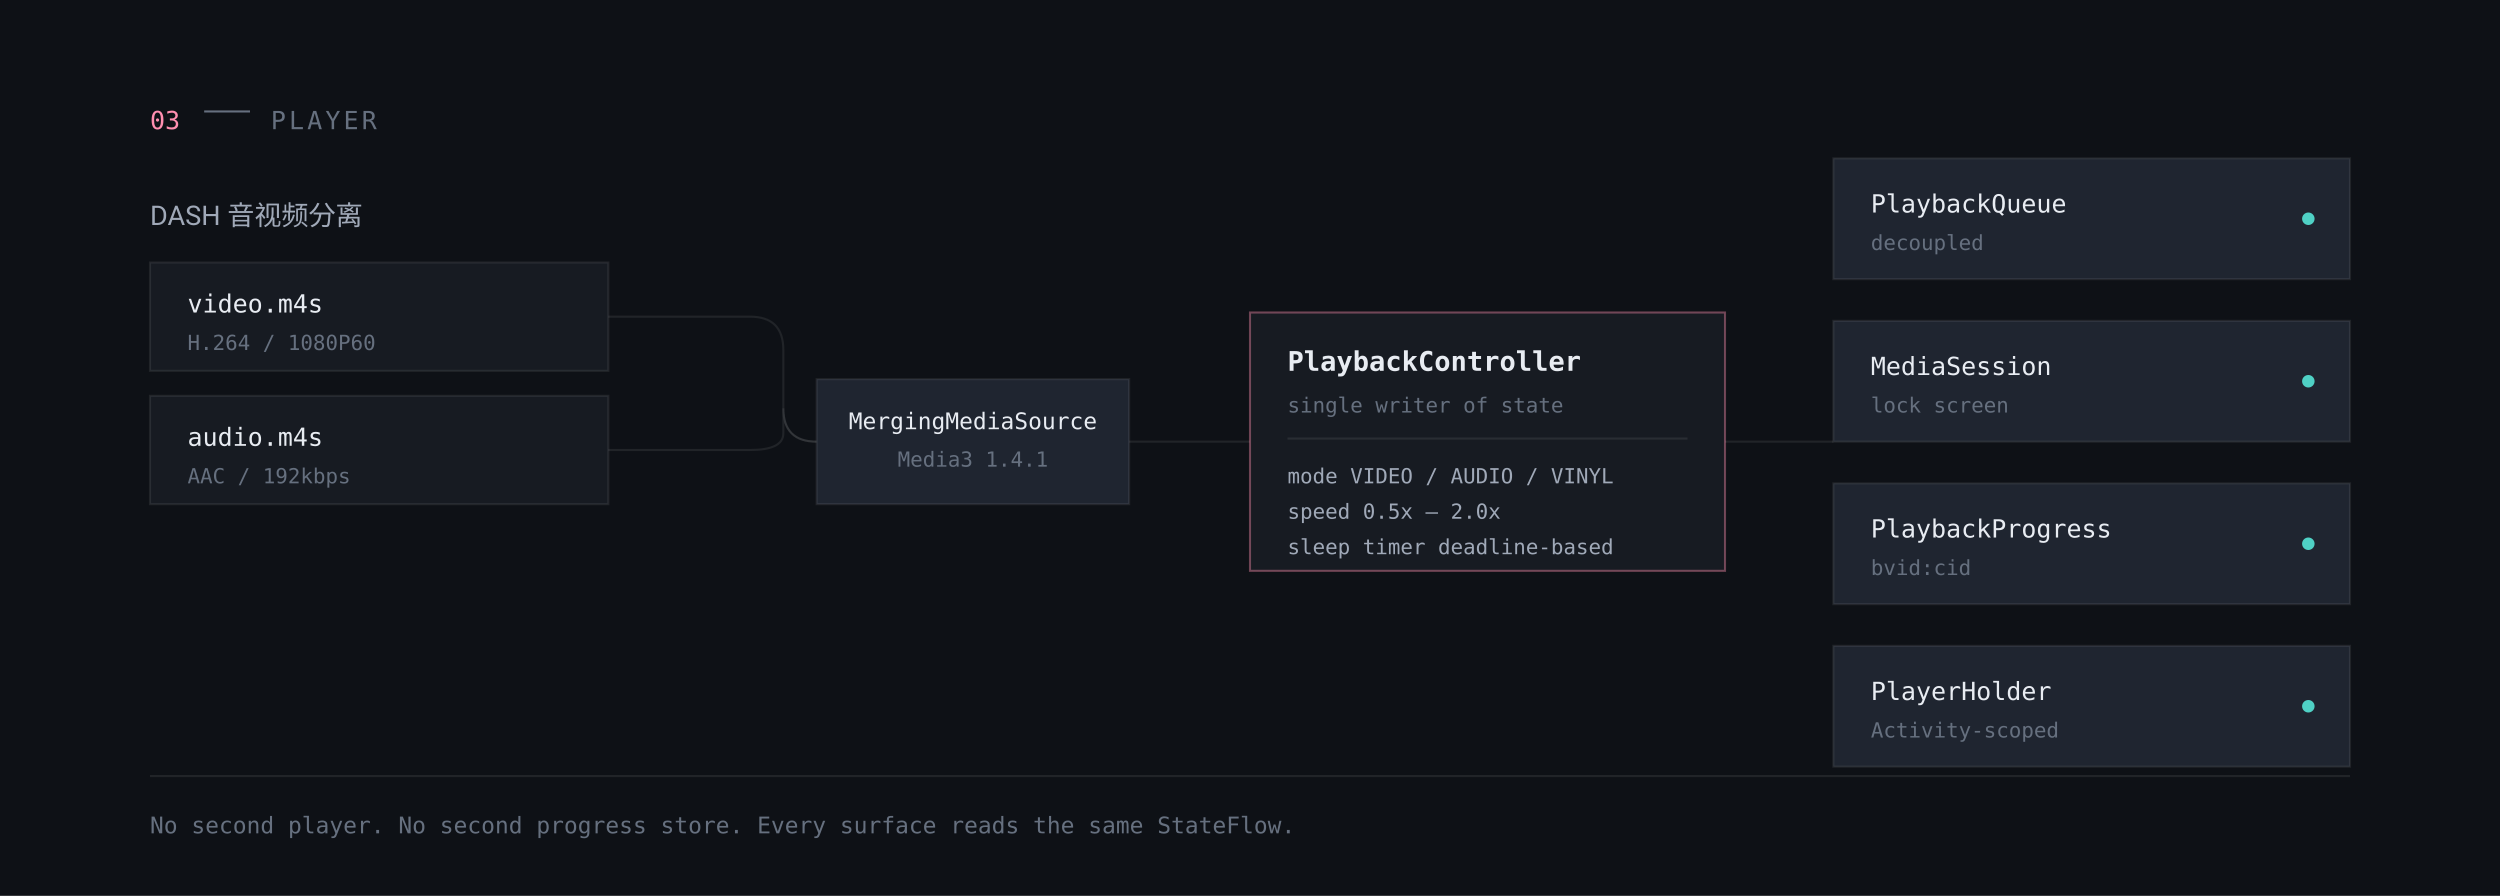
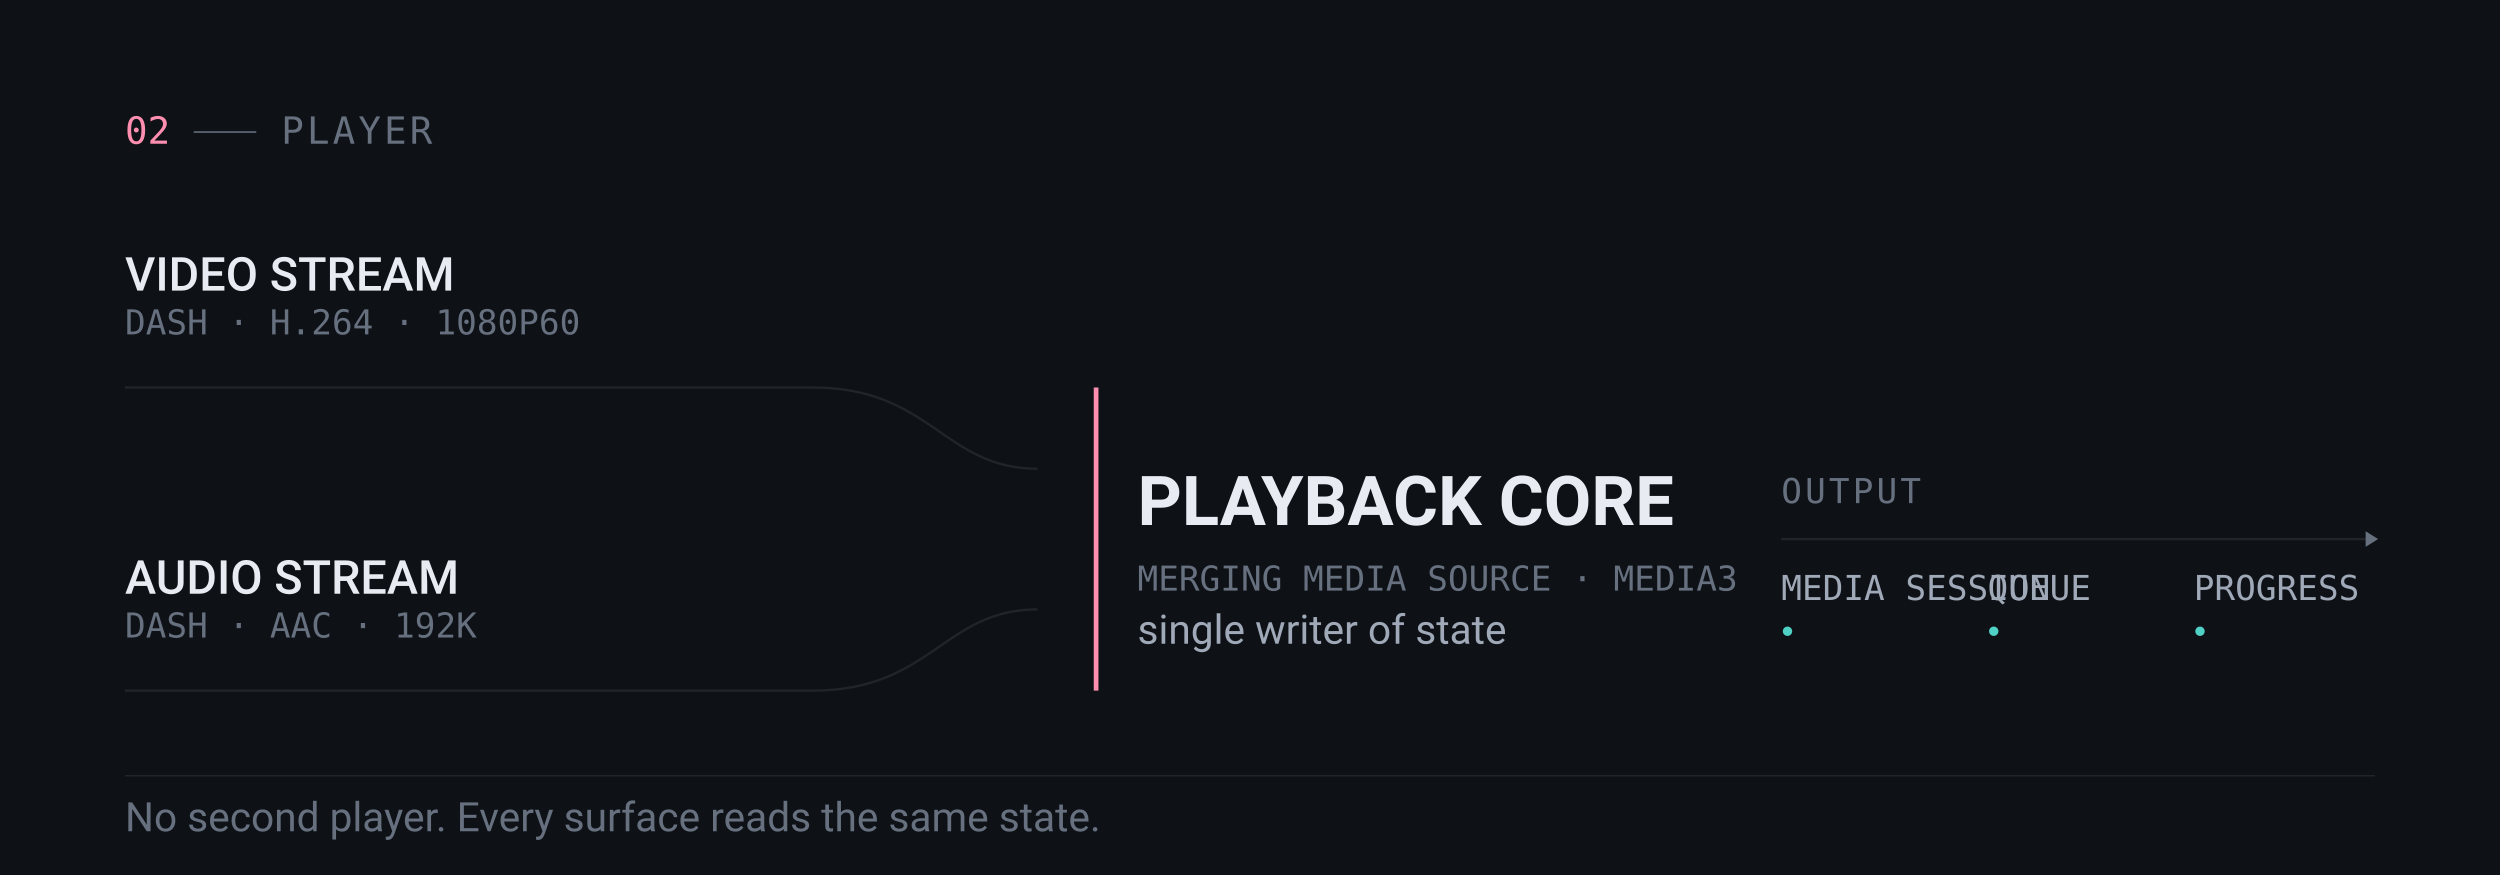
- <svg xmlns="http://www.w3.org/2000/svg" viewBox="0 0 1200 430" width="1200" height="430" role="img" aria-label="统一播放核心：DASH 音视频分离经 MergingMediaSource 合轨，由 PlaybackController 单一写入状态">
-   <defs>
-     <linearGradient id="fadeR" x1="0" y1="0" x2="1" y2="0">
-       <stop offset="0" stop-color="#0E1116" stop-opacity="0" />
-       <stop offset="1" stop-color="#0E1116" stop-opacity="1" />
-     </linearGradient>
-     <radialGradient id="glow" cx="50%" cy="50%" r="50%">
-       <stop offset="0" stop-color="#FF8FB0" stop-opacity="0.10" />
-       <stop offset="1" stop-color="#FF8FB0" stop-opacity="0" />
-     </radialGradient>
-   </defs>
-   <rect width="1200" height="430" fill="#0E1116" />
-   <text x="72" y="62" fill="#FF8FB0" font-family="ui-monospace,SFMono-Regular,Menlo,Consolas,monospace" font-size="12" font-weight="500" text-anchor="start" letter-spacing="0">03</text>
-   <rect x="98" y="53" width="22" height="1" fill="#66707F" />
-   <text x="130" y="62" fill="#66707F" font-family="ui-monospace,SFMono-Regular,Menlo,Consolas,monospace" font-size="12" font-weight="500" text-anchor="start" letter-spacing="1.5">PLAYER</text>
-   <text x="72" y="108" fill="#A0A9B8" font-family="-apple-system,BlinkMacSystemFont,'Segoe UI',Roboto,Helvetica,Arial,sans-serif" font-size="13" font-weight="400" text-anchor="start" letter-spacing="0">DASH 音视频分离</text>
-   <rect x="72" y="126" width="220" height="52" fill="#171B22" stroke="#ffffff14" />
-   <text x="90" y="150" fill="#E8ECF2" font-family="ui-monospace,SFMono-Regular,Menlo,Consolas,monospace" font-size="12" font-weight="400" text-anchor="start" letter-spacing="0">video.m4s</text>
-   <text x="90" y="168" fill="#66707F" font-family="ui-monospace,SFMono-Regular,Menlo,Consolas,monospace" font-size="10" font-weight="400" text-anchor="start" letter-spacing="0">H.264 / 1080P60</text>
-   <rect x="72" y="190" width="220" height="52" fill="#171B22" stroke="#ffffff14" />
-   <text x="90" y="214" fill="#E8ECF2" font-family="ui-monospace,SFMono-Regular,Menlo,Consolas,monospace" font-size="12" font-weight="400" text-anchor="start" letter-spacing="0">audio.m4s</text>
-   <text x="90" y="232" fill="#66707F" font-family="ui-monospace,SFMono-Regular,Menlo,Consolas,monospace" font-size="10" font-weight="400" text-anchor="start" letter-spacing="0">AAC / 192kbps</text>
-   <path d="M292 152 H360 Q376 152 376 168 V196 Q376 212 392 212" fill="none" stroke="#ffffff14" />
-   <path d="M292 216 H360 Q376 216 376 208 V196 Q376 212 392 212" fill="none" stroke="#ffffff14" />
-   <rect x="392" y="182" width="150" height="60" fill="#1F2530" stroke="#ffffff14" />
-   <text x="467" y="206" fill="#E8ECF2" font-family="ui-monospace,SFMono-Regular,Menlo,Consolas,monospace" font-size="11" font-weight="500" text-anchor="middle" letter-spacing="0">MergingMediaSource</text>
-   <text x="467" y="224" fill="#66707F" font-family="ui-monospace,SFMono-Regular,Menlo,Consolas,monospace" font-size="10" font-weight="400" text-anchor="middle" letter-spacing="0">Media3 1.4.1</text>
-   <path d="M542 212 H600" stroke="#ffffff14" />
-   <rect x="600" y="150" width="228" height="124" fill="#171B22" stroke="#FF8FB0" stroke-opacity="0.4" />
-   <text x="618" y="178" fill="#E8ECF2" font-family="ui-monospace,SFMono-Regular,Menlo,Consolas,monospace" font-size="13" font-weight="600" text-anchor="start" letter-spacing="0">PlaybackController</text>
-   <text x="618" y="198" fill="#66707F" font-family="ui-monospace,SFMono-Regular,Menlo,Consolas,monospace" font-size="10" font-weight="400" text-anchor="start" letter-spacing="0">single writer of state</text>
-   <rect x="618" y="210" width="192" height="1" fill="#ffffff14" />
-   <text x="618" y="232" fill="#A0A9B8" font-family="ui-monospace,SFMono-Regular,Menlo,Consolas,monospace" font-size="10" font-weight="400" text-anchor="start" letter-spacing="0">mode  VIDEO / AUDIO / VINYL</text>
-   <text x="618" y="249" fill="#A0A9B8" font-family="ui-monospace,SFMono-Regular,Menlo,Consolas,monospace" font-size="10" font-weight="400" text-anchor="start" letter-spacing="0">speed  0.5x — 2.0x</text>
-   <text x="618" y="266" fill="#A0A9B8" font-family="ui-monospace,SFMono-Regular,Menlo,Consolas,monospace" font-size="10" font-weight="400" text-anchor="start" letter-spacing="0">sleep timer  deadline-based</text>
-   <path d="M828 212 H880" stroke="#ffffff14" />
-   <rect x="880" y="76" width="248" height="58" fill="#1F2530" stroke="#ffffff14" />
-   <text x="898" y="102" fill="#E8ECF2" font-family="ui-monospace,SFMono-Regular,Menlo,Consolas,monospace" font-size="12" font-weight="500" text-anchor="start" letter-spacing="0">PlaybackQueue</text>
-   <text x="898" y="120" fill="#66707F" font-family="ui-monospace,SFMono-Regular,Menlo,Consolas,monospace" font-size="10" font-weight="400" text-anchor="start" letter-spacing="0">decoupled</text>
-   <circle cx="1108" cy="105" r="3" fill="#4FD1C5">
-     <animate attributeName="opacity" values="1;0.35;1" dur="2.0s" repeatCount="indefinite" />
-   </circle>
-   <rect x="880" y="154" width="248" height="58" fill="#1F2530" stroke="#ffffff14" />
-   <text x="898" y="180" fill="#E8ECF2" font-family="ui-monospace,SFMono-Regular,Menlo,Consolas,monospace" font-size="12" font-weight="500" text-anchor="start" letter-spacing="0">MediaSession</text>
-   <text x="898" y="198" fill="#66707F" font-family="ui-monospace,SFMono-Regular,Menlo,Consolas,monospace" font-size="10" font-weight="400" text-anchor="start" letter-spacing="0">lock screen</text>
-   <circle cx="1108" cy="183" r="3" fill="#4FD1C5">
-     <animate attributeName="opacity" values="1;0.35;1" dur="2.4s" repeatCount="indefinite" />
-   </circle>
-   <rect x="880" y="232" width="248" height="58" fill="#1F2530" stroke="#ffffff14" />
-   <text x="898" y="258" fill="#E8ECF2" font-family="ui-monospace,SFMono-Regular,Menlo,Consolas,monospace" font-size="12" font-weight="500" text-anchor="start" letter-spacing="0">PlaybackProgress</text>
-   <text x="898" y="276" fill="#66707F" font-family="ui-monospace,SFMono-Regular,Menlo,Consolas,monospace" font-size="10" font-weight="400" text-anchor="start" letter-spacing="0">bvid:cid</text>
-   <circle cx="1108" cy="261" r="3" fill="#4FD1C5">
-     <animate attributeName="opacity" values="1;0.35;1" dur="2.8s" repeatCount="indefinite" />
-   </circle>
-   <rect x="880" y="310" width="248" height="58" fill="#1F2530" stroke="#ffffff14" />
-   <text x="898" y="336" fill="#E8ECF2" font-family="ui-monospace,SFMono-Regular,Menlo,Consolas,monospace" font-size="12" font-weight="500" text-anchor="start" letter-spacing="0">PlayerHolder</text>
-   <text x="898" y="354" fill="#66707F" font-family="ui-monospace,SFMono-Regular,Menlo,Consolas,monospace" font-size="10" font-weight="400" text-anchor="start" letter-spacing="0">Activity-scoped</text>
-   <circle cx="1108" cy="339" r="3" fill="#4FD1C5">
-     <animate attributeName="opacity" values="1;0.35;1" dur="3.2s" repeatCount="indefinite" />
-   </circle>
-   <rect x="72" y="372" width="1056" height="1" fill="#ffffff14" />
-   <text x="72" y="400" fill="#66707F" font-family="ui-monospace,SFMono-Regular,Menlo,Consolas,monospace" font-size="11" font-weight="400" text-anchor="start" letter-spacing="0">No second player. No second progress store. Every surface reads the same StateFlow.</text>
+ <svg xmlns="http://www.w3.org/2000/svg" viewBox="0 0 1600 560" width="1600" height="560" role="img" aria-labelledby="ttl dsc">
+   <defs />
+   <rect width="1600" height="560" fill="#0E1116" />
+   <text x="80" y="92" fill="#FF8FB0" font-family="ui-monospace,SFMono-Regular,Menlo,Consolas,monospace" font-size="24" font-weight="500" text-anchor="start" letter-spacing="0">02</text>
+   <rect x="124" y="84" width="40" height="1" fill="#66707F" />
+   <text x="180" y="92" fill="#66707F" font-family="ui-monospace,SFMono-Regular,Menlo,Consolas,monospace" font-size="24" font-weight="500" text-anchor="start" letter-spacing="2">PLAYER</text>
+   <text x="80" y="186" fill="#E8ECF2" font-family="-apple-system,BlinkMacSystemFont,Segoe UI,Roboto,Helvetica,Arial,sans-serif" font-size="30" font-weight="500" text-anchor="start" letter-spacing="0">VIDEO STREAM</text>
+   <text x="80" y="214" fill="#66707F" font-family="ui-monospace,SFMono-Regular,Menlo,Consolas,monospace" font-size="22" font-weight="400" text-anchor="start" letter-spacing="0">DASH · H.264 · 1080P60</text>
+   <path d="M80 248 H520 C596 248 604 300 664 300" fill="none" stroke="#ffffff14" stroke-width="1.5" />
+   <text x="80" y="380" fill="#E8ECF2" font-family="-apple-system,BlinkMacSystemFont,Segoe UI,Roboto,Helvetica,Arial,sans-serif" font-size="30" font-weight="500" text-anchor="start" letter-spacing="0">AUDIO STREAM</text>
+   <text x="80" y="408" fill="#66707F" font-family="ui-monospace,SFMono-Regular,Menlo,Consolas,monospace" font-size="22" font-weight="400" text-anchor="start" letter-spacing="0">DASH · AAC · 192K</text>
+   <path d="M80 442 H520 C596 442 604 390 664 390" fill="none" stroke="#ffffff14" stroke-width="1.5" />
+   <rect x="700" y="248" width="3" height="194" fill="#FF8FB0" />
+   <text x="728" y="336" fill="#E8ECF2" font-family="-apple-system,BlinkMacSystemFont,Segoe UI,Roboto,Helvetica,Arial,sans-serif" font-size="44" font-weight="600" text-anchor="start" letter-spacing="0">PLAYBACK CORE</text>
+   <text x="728" y="378" fill="#66707F" font-family="ui-monospace,SFMono-Regular,Menlo,Consolas,monospace" font-size="22" font-weight="400" text-anchor="start" letter-spacing="0">MERGING MEDIA SOURCE · MEDIA3</text>
+   <text x="728" y="412" fill="#A0A9B8" font-family="-apple-system,BlinkMacSystemFont,Segoe UI,Roboto,Helvetica,Arial,sans-serif" font-size="26" font-weight="400" text-anchor="start" letter-spacing="0">single writer of state</text>
+   <path d="M1140 345 H1520" fill="none" stroke="#ffffff14" stroke-width="1.5" />
+   <polygon points="1514,340 1522,345 1514,350" fill="#66707F" />
+   <text x="1140" y="322" fill="#66707F" font-family="ui-monospace,SFMono-Regular,Menlo,Consolas,monospace" font-size="22" font-weight="500" text-anchor="start" letter-spacing="2">OUTPUT</text>
+   <text x="1140" y="384" fill="#A0A9B8" font-family="ui-monospace,SFMono-Regular,Menlo,Consolas,monospace" font-size="22" font-weight="400" text-anchor="start" letter-spacing="0">MEDIA SESSION</text>
+   <circle cx="1144" cy="404" r="3" fill="#4FD1C5" />
+   <text x="1272" y="384" fill="#A0A9B8" font-family="ui-monospace,SFMono-Regular,Menlo,Consolas,monospace" font-size="22" font-weight="400" text-anchor="start" letter-spacing="0">QUEUE</text>
+   <circle cx="1276" cy="404" r="3" fill="#4FD1C5" />
+   <text x="1404" y="384" fill="#A0A9B8" font-family="ui-monospace,SFMono-Regular,Menlo,Consolas,monospace" font-size="22" font-weight="400" text-anchor="start" letter-spacing="0">PROGRESS</text>
+   <circle cx="1408" cy="404" r="3" fill="#4FD1C5" />
+   <rect x="80" y="496" width="1440" height="1" fill="#ffffff14" />
+   <text x="80" y="532" fill="#66707F" font-family="-apple-system,BlinkMacSystemFont,Segoe UI,Roboto,Helvetica,Arial,sans-serif" font-size="26" font-weight="400" text-anchor="start" letter-spacing="0">No second player. Every surface reads the same state.</text>
</svg>
